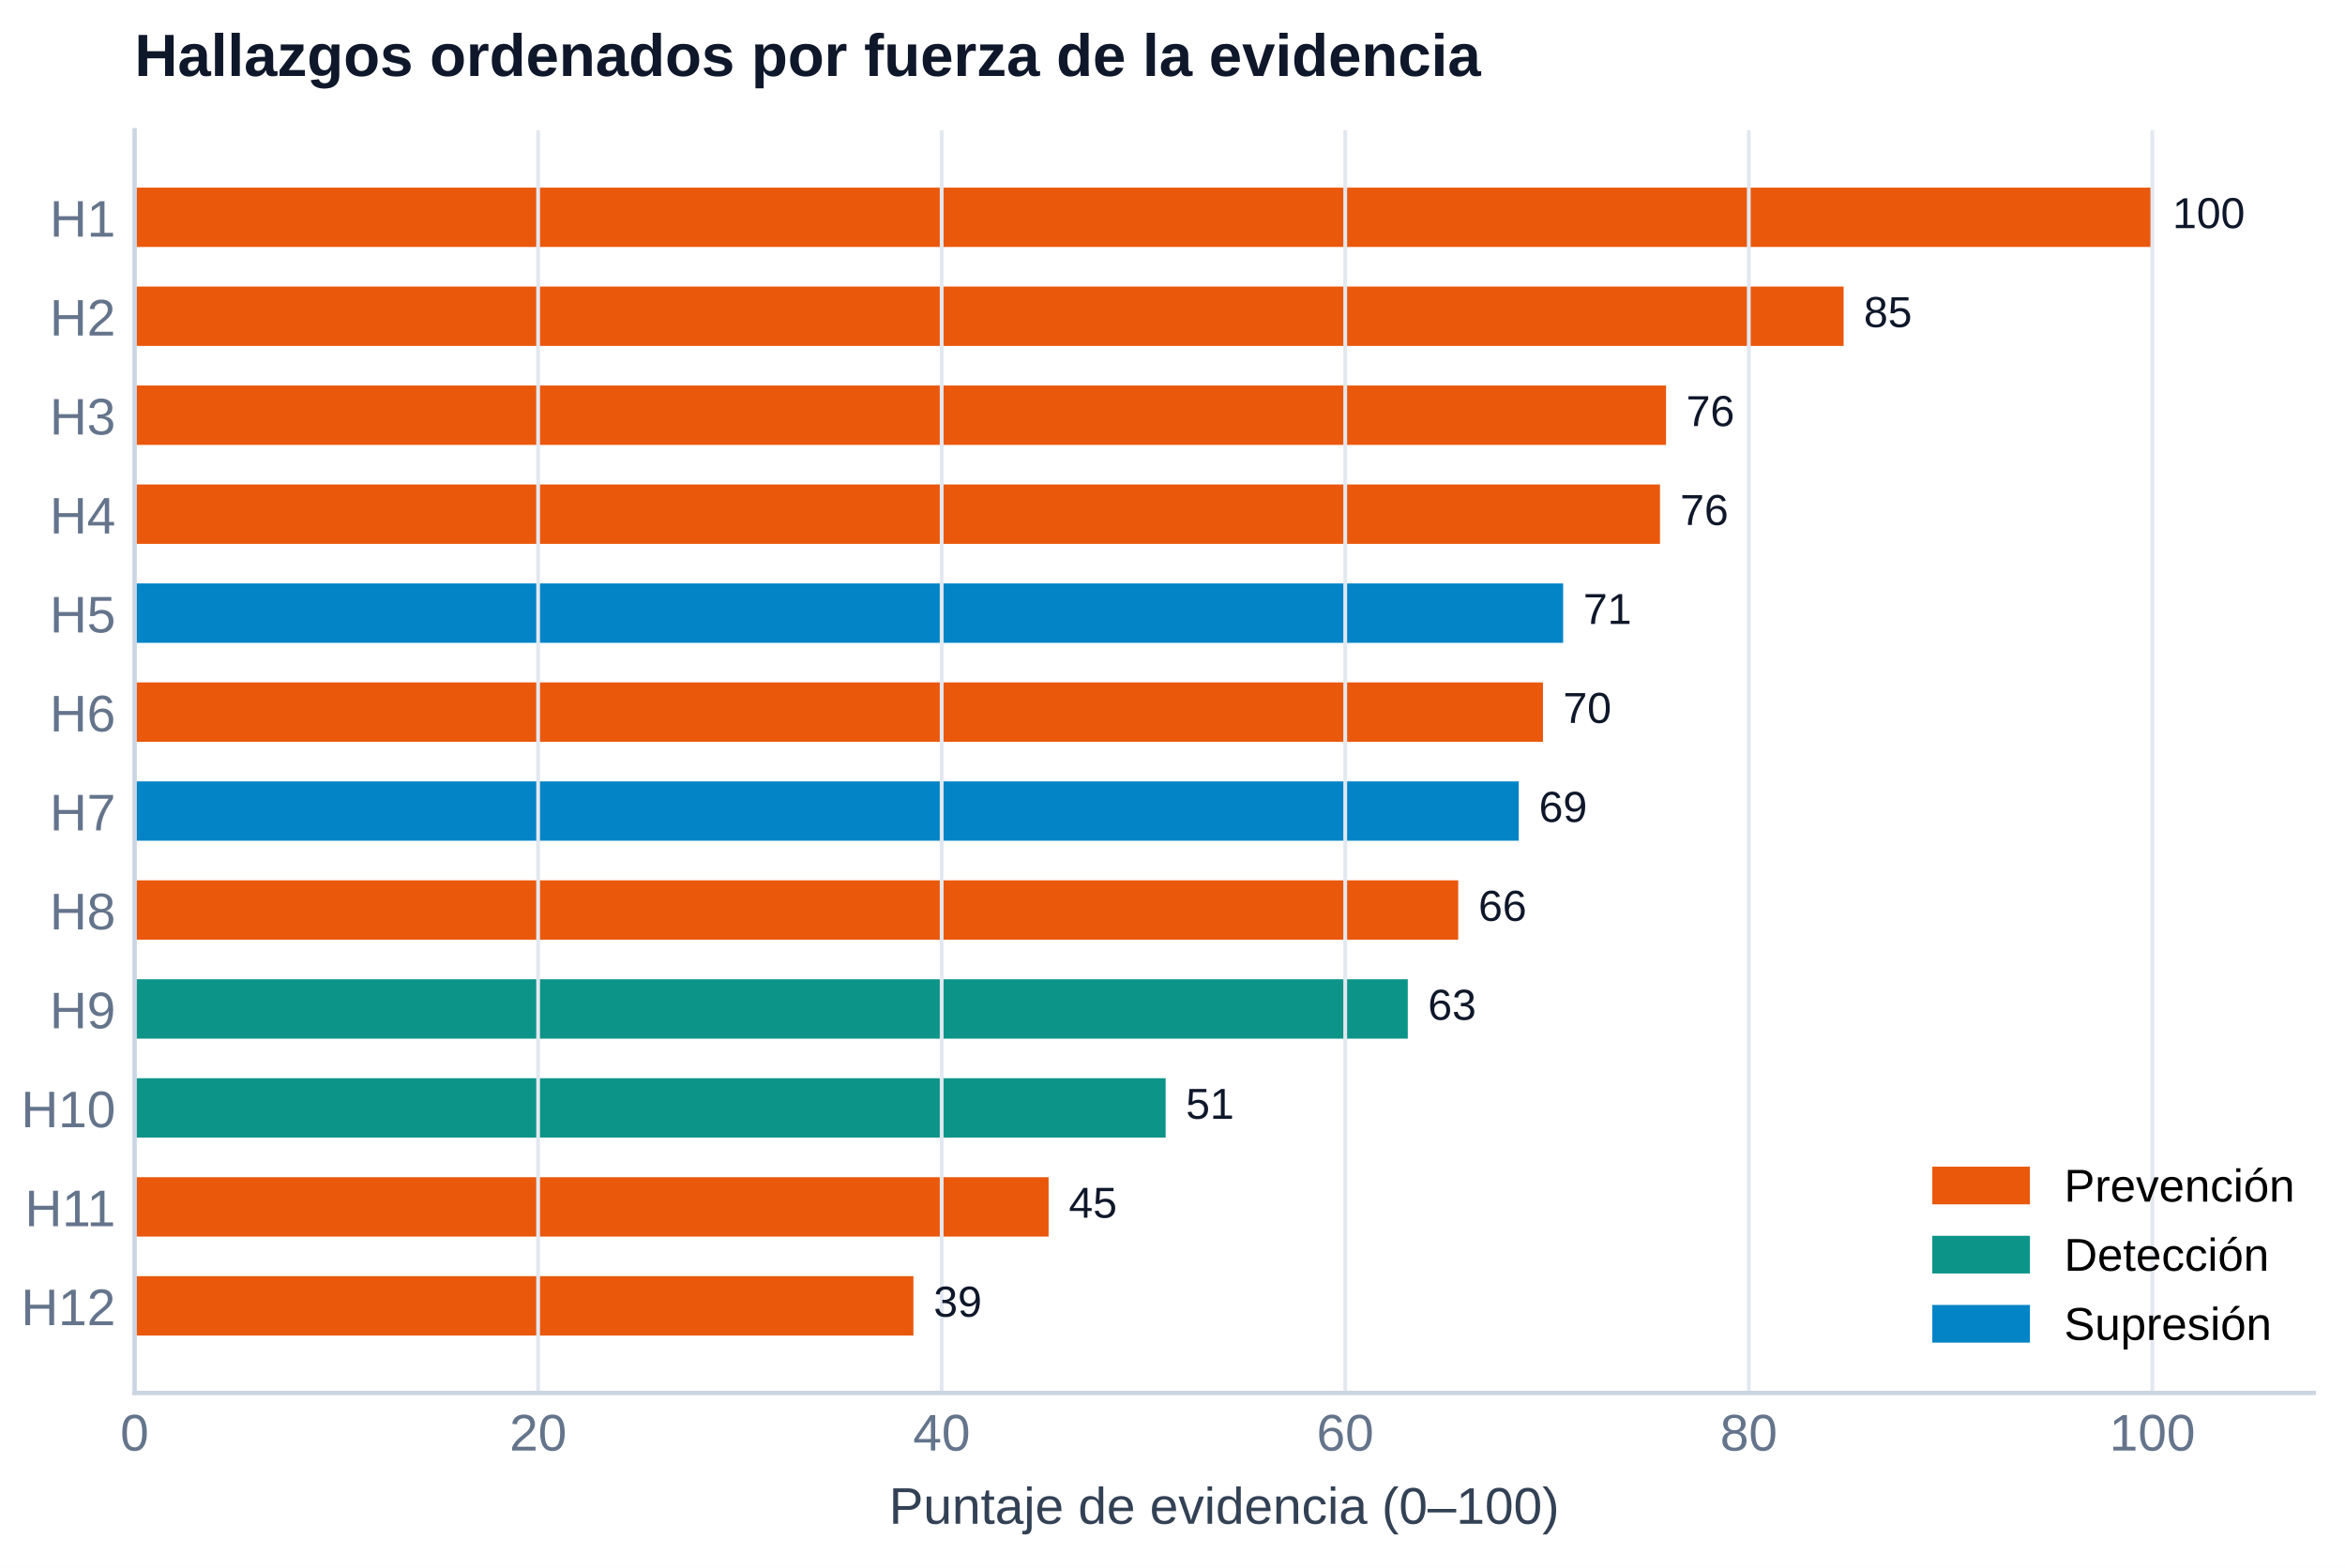
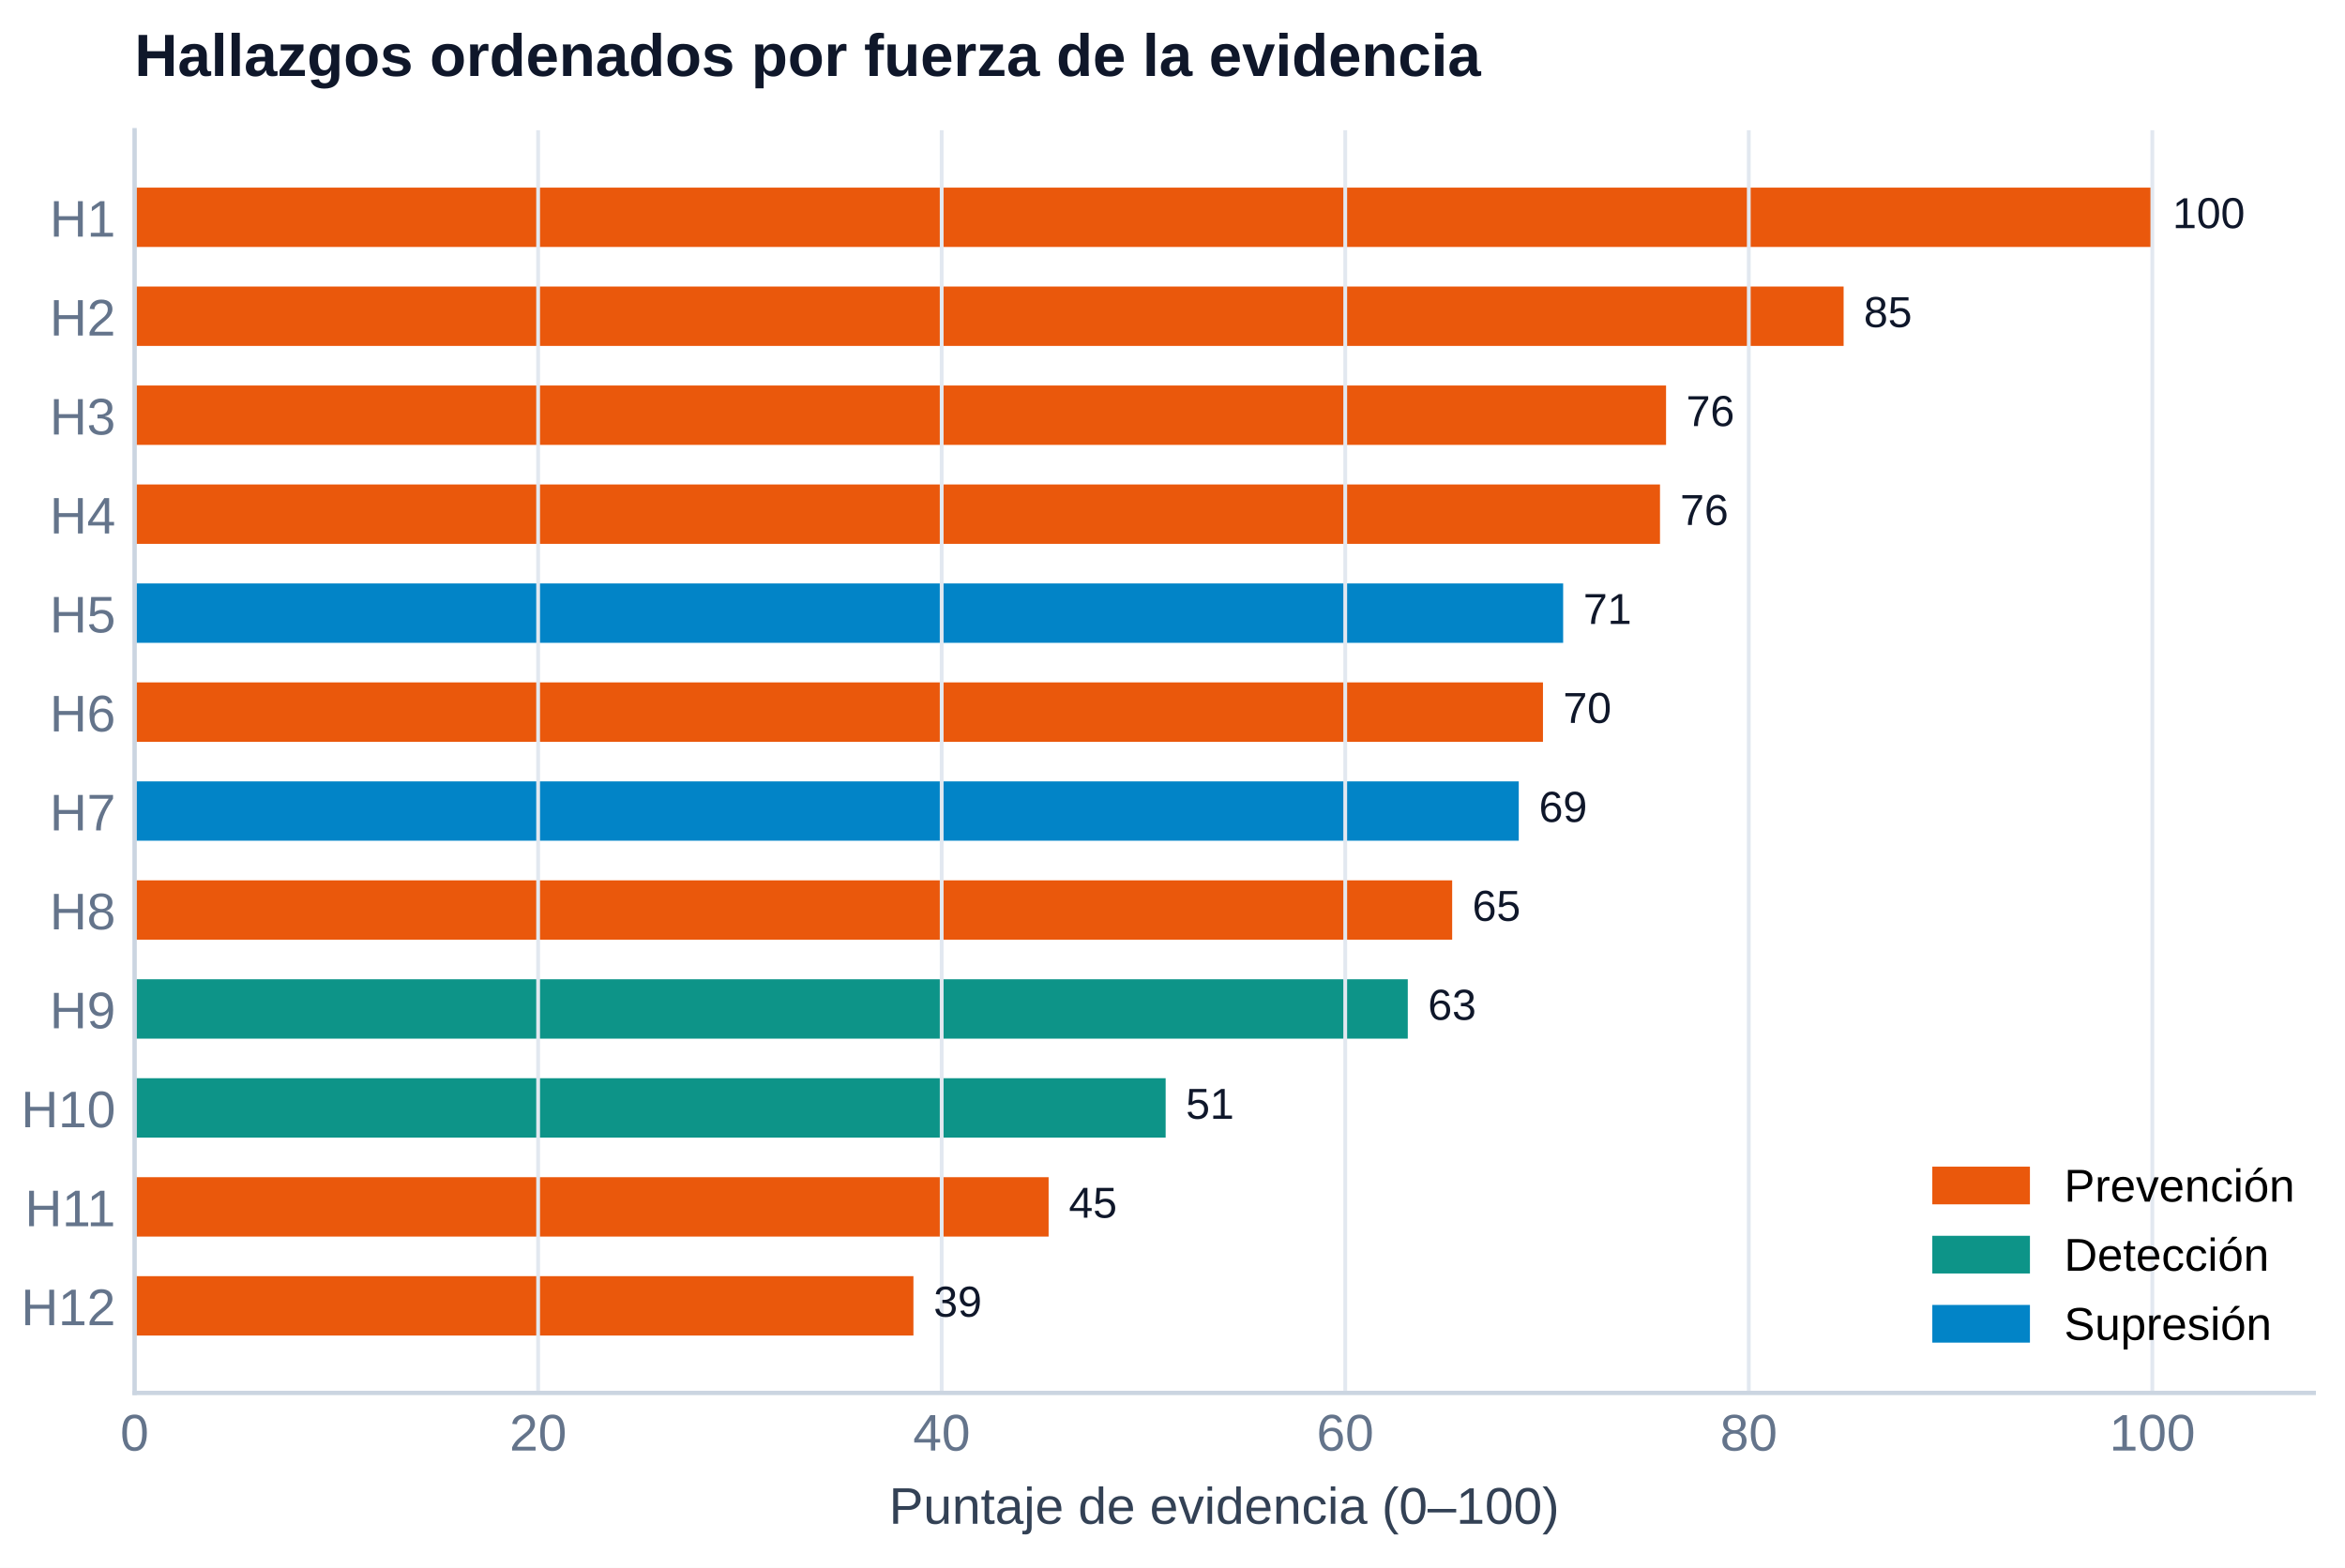
<svg xmlns="http://www.w3.org/2000/svg" width="432.33pt" height="289.118pt" viewBox="0 0 432.33 289.118" version="1.1">
  <defs>
    <style type="text/css">*{stroke-linejoin: round; stroke-linecap: butt}</style>
  </defs>
  <g id="figure_1">
    <g id="patch_1">
      <path d="M 0 289.118  L 432.33 289.118  L 432.33 0  L 0 0  z " style="fill: #ffffff" />
    </g>
    <g id="axes_1">
      <g id="patch_2">
        <path d="M 24.81 256.858  L 426.57 256.858  L 426.57 24.01  L 24.81 24.01  z " style="fill: #ffffff" />
      </g>
      <g id="patch_3">
-         <path d="M 24.81 246.274  L 168.402 246.274  L 168.402 235.325  L 24.81 235.325  z " clip-path="url(#pae165b2c00)" style="fill: #ea580c" />
+         <path d="M 24.81 246.274  L 168.402 246.274  L 168.402 235.325  L 24.81 235.325  z " clip-path="url(#p5308da06c2)" style="fill: #ea580c" />
      </g>
      <g id="patch_4">
-         <path d="M 24.81 228.026  L 193.326 228.026  L 193.326 217.077  L 24.81 217.077  z " clip-path="url(#pae165b2c00)" style="fill: #ea580c" />
+         <path d="M 24.81 228.026  L 193.326 228.026  L 193.326 217.077  L 24.81 217.077  z " clip-path="url(#p5308da06c2)" style="fill: #ea580c" />
      </g>
      <g id="patch_5">
-         <path d="M 24.81 209.777  L 214.902 209.777  L 214.902 198.828  L 24.81 198.828  z " clip-path="url(#pae165b2c00)" style="fill: #0d9488" />
+         <path d="M 24.81 209.777  L 214.902 209.777  L 214.902 198.828  L 24.81 198.828  z " clip-path="url(#p5308da06c2)" style="fill: #0d9488" />
      </g>
      <g id="patch_6">
-         <path d="M 24.81 191.529  L 259.542 191.529  L 259.542 180.58  L 24.81 180.58  z " clip-path="url(#pae165b2c00)" style="fill: #0d9488" />
+         <path d="M 24.81 191.529  L 259.542 191.529  L 259.542 180.58  L 24.81 180.58  z " clip-path="url(#p5308da06c2)" style="fill: #0d9488" />
      </g>
      <g id="patch_7">
-         <path d="M 24.81 173.281  L 268.842 173.281  L 268.842 162.332  L 24.81 162.332  z " clip-path="url(#pae165b2c00)" style="fill: #ea580c" />
+         <path d="M 24.81 173.281  L 267.726 173.281  L 267.726 162.332  L 24.81 162.332  z " clip-path="url(#p5308da06c2)" style="fill: #ea580c" />
      </g>
      <g id="patch_8">
-         <path d="M 24.81 155.033  L 280.002 155.033  L 280.002 144.084  L 24.81 144.084  z " clip-path="url(#pae165b2c00)" style="fill: #0284c7" />
+         <path d="M 24.81 155.033  L 280.002 155.033  L 280.002 144.084  L 24.81 144.084  z " clip-path="url(#p5308da06c2)" style="fill: #0284c7" />
      </g>
      <g id="patch_9">
-         <path d="M 24.81 136.784  L 284.466 136.784  L 284.466 125.835  L 24.81 125.835  z " clip-path="url(#pae165b2c00)" style="fill: #ea580c" />
+         <path d="M 24.81 136.784  L 284.466 136.784  L 284.466 125.835  L 24.81 125.835  z " clip-path="url(#p5308da06c2)" style="fill: #ea580c" />
      </g>
      <g id="patch_10">
-         <path d="M 24.81 118.536  L 288.186 118.536  L 288.186 107.587  L 24.81 107.587  z " clip-path="url(#pae165b2c00)" style="fill: #0284c7" />
+         <path d="M 24.81 118.536  L 288.186 118.536  L 288.186 107.587  L 24.81 107.587  z " clip-path="url(#p5308da06c2)" style="fill: #0284c7" />
      </g>
      <g id="patch_11">
-         <path d="M 24.81 100.288  L 306.042 100.288  L 306.042 89.339  L 24.81 89.339  z " clip-path="url(#pae165b2c00)" style="fill: #ea580c" />
+         <path d="M 24.81 100.288  L 306.042 100.288  L 306.042 89.339  L 24.81 89.339  z " clip-path="url(#p5308da06c2)" style="fill: #ea580c" />
      </g>
      <g id="patch_12">
-         <path d="M 24.81 82.04  L 307.158 82.04  L 307.158 71.091  L 24.81 71.091  z " clip-path="url(#pae165b2c00)" style="fill: #ea580c" />
+         <path d="M 24.81 82.04  L 307.158 82.04  L 307.158 71.091  L 24.81 71.091  z " clip-path="url(#p5308da06c2)" style="fill: #ea580c" />
      </g>
      <g id="patch_13">
-         <path d="M 24.81 63.791  L 339.894 63.791  L 339.894 52.842  L 24.81 52.842  z " clip-path="url(#pae165b2c00)" style="fill: #ea580c" />
+         <path d="M 24.81 63.791  L 339.894 63.791  L 339.894 52.842  L 24.81 52.842  z " clip-path="url(#p5308da06c2)" style="fill: #ea580c" />
      </g>
      <g id="patch_14">
-         <path d="M 24.81 45.543  L 396.81 45.543  L 396.81 34.594  L 24.81 34.594  z " clip-path="url(#pae165b2c00)" style="fill: #ea580c" />
+         <path d="M 24.81 45.543  L 396.81 45.543  L 396.81 34.594  L 24.81 34.594  z " clip-path="url(#p5308da06c2)" style="fill: #ea580c" />
      </g>
      <g id="matplotlib.axis_1">
        <g id="xtick_1">
          <g id="line2d_1">
-             <path d="M 24.81 256.858  L 24.81 24.01  " clip-path="url(#pae165b2c00)" style="fill: none; stroke: #e2e8f0; stroke-width: 0.7; stroke-linecap: square" />
+             <path d="M 24.81 256.858  L 24.81 24.01  " clip-path="url(#p5308da06c2)" style="fill: none; stroke: #e2e8f0; stroke-width: 0.7; stroke-linecap: square" />
          </g>
          <g id="line2d_2" />
          <g id="text_1">
            <text style="font-size: 9.5px; font-family: 'Segoe UI', 'Calibri', 'Carlito', 'Arial', 'Liberation Sans', 'DejaVu Sans'; text-anchor: middle; fill: #64748b" x="24.81" y="267.483" transform="rotate(-0 24.81031 267.483)">0</text>
          </g>
        </g>
        <g id="xtick_2">
          <g id="line2d_3">
-             <path d="M 99.21 256.858  L 99.21 24.01  " clip-path="url(#pae165b2c00)" style="fill: none; stroke: #e2e8f0; stroke-width: 0.7; stroke-linecap: square" />
+             <path d="M 99.21 256.858  L 99.21 24.01  " clip-path="url(#p5308da06c2)" style="fill: none; stroke: #e2e8f0; stroke-width: 0.7; stroke-linecap: square" />
          </g>
          <g id="line2d_4" />
          <g id="text_2">
            <text style="font-size: 9.5px; font-family: 'Segoe UI', 'Calibri', 'Carlito', 'Arial', 'Liberation Sans', 'DejaVu Sans'; text-anchor: middle; fill: #64748b" x="99.21" y="267.483" transform="rotate(-0 99.21031 267.483)">20</text>
          </g>
        </g>
        <g id="xtick_3">
          <g id="line2d_5">
-             <path d="M 173.61 256.858  L 173.61 24.01  " clip-path="url(#pae165b2c00)" style="fill: none; stroke: #e2e8f0; stroke-width: 0.7; stroke-linecap: square" />
+             <path d="M 173.61 256.858  L 173.61 24.01  " clip-path="url(#p5308da06c2)" style="fill: none; stroke: #e2e8f0; stroke-width: 0.7; stroke-linecap: square" />
          </g>
          <g id="line2d_6" />
          <g id="text_3">
            <text style="font-size: 9.5px; font-family: 'Segoe UI', 'Calibri', 'Carlito', 'Arial', 'Liberation Sans', 'DejaVu Sans'; text-anchor: middle; fill: #64748b" x="173.61" y="267.483" transform="rotate(-0 173.6103 267.483)">40</text>
          </g>
        </g>
        <g id="xtick_4">
          <g id="line2d_7">
-             <path d="M 248.01 256.858  L 248.01 24.01  " clip-path="url(#pae165b2c00)" style="fill: none; stroke: #e2e8f0; stroke-width: 0.7; stroke-linecap: square" />
+             <path d="M 248.01 256.858  L 248.01 24.01  " clip-path="url(#p5308da06c2)" style="fill: none; stroke: #e2e8f0; stroke-width: 0.7; stroke-linecap: square" />
          </g>
          <g id="line2d_8" />
          <g id="text_4">
            <text style="font-size: 9.5px; font-family: 'Segoe UI', 'Calibri', 'Carlito', 'Arial', 'Liberation Sans', 'DejaVu Sans'; text-anchor: middle; fill: #64748b" x="248.01" y="267.483" transform="rotate(-0 248.0103 267.483)">60</text>
          </g>
        </g>
        <g id="xtick_5">
          <g id="line2d_9">
-             <path d="M 322.41 256.858  L 322.41 24.01  " clip-path="url(#pae165b2c00)" style="fill: none; stroke: #e2e8f0; stroke-width: 0.7; stroke-linecap: square" />
+             <path d="M 322.41 256.858  L 322.41 24.01  " clip-path="url(#p5308da06c2)" style="fill: none; stroke: #e2e8f0; stroke-width: 0.7; stroke-linecap: square" />
          </g>
          <g id="line2d_10" />
          <g id="text_5">
            <text style="font-size: 9.5px; font-family: 'Segoe UI', 'Calibri', 'Carlito', 'Arial', 'Liberation Sans', 'DejaVu Sans'; text-anchor: middle; fill: #64748b" x="322.41" y="267.483" transform="rotate(-0 322.4103 267.483)">80</text>
          </g>
        </g>
        <g id="xtick_6">
          <g id="line2d_11">
-             <path d="M 396.81 256.858  L 396.81 24.01  " clip-path="url(#pae165b2c00)" style="fill: none; stroke: #e2e8f0; stroke-width: 0.7; stroke-linecap: square" />
+             <path d="M 396.81 256.858  L 396.81 24.01  " clip-path="url(#p5308da06c2)" style="fill: none; stroke: #e2e8f0; stroke-width: 0.7; stroke-linecap: square" />
          </g>
          <g id="line2d_12" />
          <g id="text_6">
            <text style="font-size: 9.5px; font-family: 'Segoe UI', 'Calibri', 'Carlito', 'Arial', 'Liberation Sans', 'DejaVu Sans'; text-anchor: middle; fill: #64748b" x="396.81" y="267.483" transform="rotate(-0 396.8103 267.483)">100</text>
          </g>
        </g>
        <g id="text_7">
          <text style="font-size: 9.5px; font-family: 'Segoe UI', 'Calibri', 'Carlito', 'Arial', 'Liberation Sans', 'DejaVu Sans'; text-anchor: middle; fill: #334155" x="225.69" y="280.983" transform="rotate(-0 225.6903 280.983)">Puntaje de evidencia (0–100)</text>
        </g>
      </g>
      <g id="matplotlib.axis_2">
        <g id="ytick_1">
          <g id="line2d_13" />
          <g id="text_8">
            <text style="font-size: 9.5px; font-family: 'Segoe UI', 'Calibri', 'Carlito', 'Arial', 'Liberation Sans', 'DejaVu Sans'; text-anchor: end; fill: #64748b" x="21.31" y="244.362" transform="rotate(-0 21.31031 244.362)">H12</text>
          </g>
        </g>
        <g id="ytick_2">
          <g id="line2d_14" />
          <g id="text_9">
            <text style="font-size: 9.5px; font-family: 'Segoe UI', 'Calibri', 'Carlito', 'Arial', 'Liberation Sans', 'DejaVu Sans'; text-anchor: end; fill: #64748b" x="21.31" y="226.114" transform="rotate(-0 21.31031 226.1137)">H11</text>
          </g>
        </g>
        <g id="ytick_3">
          <g id="line2d_15" />
          <g id="text_10">
            <text style="font-size: 9.5px; font-family: 'Segoe UI', 'Calibri', 'Carlito', 'Arial', 'Liberation Sans', 'DejaVu Sans'; text-anchor: end; fill: #64748b" x="21.31" y="207.865" transform="rotate(-0 21.31031 207.8655)">H10</text>
          </g>
        </g>
        <g id="ytick_4">
          <g id="line2d_16" />
          <g id="text_11">
            <text style="font-size: 9.5px; font-family: 'Segoe UI', 'Calibri', 'Carlito', 'Arial', 'Liberation Sans', 'DejaVu Sans'; text-anchor: end; fill: #64748b" x="21.31" y="189.617" transform="rotate(-0 21.31031 189.6172)">H9</text>
          </g>
        </g>
        <g id="ytick_5">
          <g id="line2d_17" />
          <g id="text_12">
            <text style="font-size: 9.5px; font-family: 'Segoe UI', 'Calibri', 'Carlito', 'Arial', 'Liberation Sans', 'DejaVu Sans'; text-anchor: end; fill: #64748b" x="21.31" y="171.369" transform="rotate(-0 21.31031 171.3689)">H8</text>
          </g>
        </g>
        <g id="ytick_6">
          <g id="line2d_18" />
          <g id="text_13">
            <text style="font-size: 9.5px; font-family: 'Segoe UI', 'Calibri', 'Carlito', 'Arial', 'Liberation Sans', 'DejaVu Sans'; text-anchor: end; fill: #64748b" x="21.31" y="153.121" transform="rotate(-0 21.31031 153.1206)">H7</text>
          </g>
        </g>
        <g id="ytick_7">
          <g id="line2d_19" />
          <g id="text_14">
            <text style="font-size: 9.5px; font-family: 'Segoe UI', 'Calibri', 'Carlito', 'Arial', 'Liberation Sans', 'DejaVu Sans'; text-anchor: end; fill: #64748b" x="21.31" y="134.872" transform="rotate(-0 21.31031 134.8724)">H6</text>
          </g>
        </g>
        <g id="ytick_8">
          <g id="line2d_20" />
          <g id="text_15">
            <text style="font-size: 9.5px; font-family: 'Segoe UI', 'Calibri', 'Carlito', 'Arial', 'Liberation Sans', 'DejaVu Sans'; text-anchor: end; fill: #64748b" x="21.31" y="116.624" transform="rotate(-0 21.31031 116.6241)">H5</text>
          </g>
        </g>
        <g id="ytick_9">
          <g id="line2d_21" />
          <g id="text_16">
            <text style="font-size: 9.5px; font-family: 'Segoe UI', 'Calibri', 'Carlito', 'Arial', 'Liberation Sans', 'DejaVu Sans'; text-anchor: end; fill: #64748b" x="21.31" y="98.376" transform="rotate(-0 21.31031 98.37581)">H4</text>
          </g>
        </g>
        <g id="ytick_10">
          <g id="line2d_22" />
          <g id="text_17">
            <text style="font-size: 9.5px; font-family: 'Segoe UI', 'Calibri', 'Carlito', 'Arial', 'Liberation Sans', 'DejaVu Sans'; text-anchor: end; fill: #64748b" x="21.31" y="80.128" transform="rotate(-0 21.31031 80.12753)">H3</text>
          </g>
        </g>
        <g id="ytick_11">
          <g id="line2d_23" />
          <g id="text_18">
            <text style="font-size: 9.5px; font-family: 'Segoe UI', 'Calibri', 'Carlito', 'Arial', 'Liberation Sans', 'DejaVu Sans'; text-anchor: end; fill: #64748b" x="21.31" y="61.879" transform="rotate(-0 21.31031 61.87926)">H2</text>
          </g>
        </g>
        <g id="ytick_12">
          <g id="line2d_24" />
          <g id="text_19">
            <text style="font-size: 9.5px; font-family: 'Segoe UI', 'Calibri', 'Carlito', 'Arial', 'Liberation Sans', 'DejaVu Sans'; text-anchor: end; fill: #64748b" x="21.31" y="43.631" transform="rotate(-0 21.31031 43.63098)">H1</text>
          </g>
        </g>
      </g>
      <g id="patch_15">
        <path d="M 24.81 256.858  L 24.81 24.01  " style="fill: none; stroke: #cbd5e1; stroke-width: 0.8; stroke-linejoin: miter; stroke-linecap: square" />
      </g>
      <g id="patch_16">
        <path d="M 24.81 256.858  L 426.57 256.858  " style="fill: none; stroke: #cbd5e1; stroke-width: 0.8; stroke-linejoin: miter; stroke-linecap: square" />
      </g>
      <g id="text_20">
        <text style="font-size: 8px; font-family: 'Segoe UI', 'Calibri', 'Carlito', 'Arial', 'Liberation Sans', 'DejaVu Sans'; text-anchor: start; fill: #0f172a" x="172.122" y="242.8" transform="rotate(-0 172.1223 242.7995)">39</text>
      </g>
      <g id="text_21">
        <text style="font-size: 8px; font-family: 'Segoe UI', 'Calibri', 'Carlito', 'Arial', 'Liberation Sans', 'DejaVu Sans'; text-anchor: start; fill: #0f172a" x="197.046" y="224.551" transform="rotate(-0 197.0463 224.5512)">45</text>
      </g>
      <g id="text_22">
        <text style="font-size: 8px; font-family: 'Segoe UI', 'Calibri', 'Carlito', 'Arial', 'Liberation Sans', 'DejaVu Sans'; text-anchor: start; fill: #0f172a" x="218.622" y="206.303" transform="rotate(-0 218.6223 206.303)">51</text>
      </g>
      <g id="text_23">
        <text style="font-size: 8px; font-family: 'Segoe UI', 'Calibri', 'Carlito', 'Arial', 'Liberation Sans', 'DejaVu Sans'; text-anchor: start; fill: #0f172a" x="263.262" y="188.055" transform="rotate(-0 263.2623 188.0547)">63</text>
      </g>
      <g id="text_24">
-         <text style="font-size: 8px; font-family: 'Segoe UI', 'Calibri', 'Carlito', 'Arial', 'Liberation Sans', 'DejaVu Sans'; text-anchor: start; fill: #0f172a" x="272.562" y="169.806" transform="rotate(-0 272.5623 169.8064)">66</text>
+         <text style="font-size: 8px; font-family: 'Segoe UI', 'Calibri', 'Carlito', 'Arial', 'Liberation Sans', 'DejaVu Sans'; text-anchor: start; fill: #0f172a" x="271.446" y="169.806" transform="rotate(-0 271.4463 169.8064)">65</text>
      </g>
      <g id="text_25">
        <text style="font-size: 8px; font-family: 'Segoe UI', 'Calibri', 'Carlito', 'Arial', 'Liberation Sans', 'DejaVu Sans'; text-anchor: start; fill: #0f172a" x="283.722" y="151.558" transform="rotate(-0 283.7223 151.5581)">69</text>
      </g>
      <g id="text_26">
        <text style="font-size: 8px; font-family: 'Segoe UI', 'Calibri', 'Carlito', 'Arial', 'Liberation Sans', 'DejaVu Sans'; text-anchor: start; fill: #0f172a" x="288.186" y="133.31" transform="rotate(-0 288.1863 133.3099)">70</text>
      </g>
      <g id="text_27">
        <text style="font-size: 8px; font-family: 'Segoe UI', 'Calibri', 'Carlito', 'Arial', 'Liberation Sans', 'DejaVu Sans'; text-anchor: start; fill: #0f172a" x="291.906" y="115.062" transform="rotate(-0 291.9063 115.0616)">71</text>
      </g>
      <g id="text_28">
        <text style="font-size: 8px; font-family: 'Segoe UI', 'Calibri', 'Carlito', 'Arial', 'Liberation Sans', 'DejaVu Sans'; text-anchor: start; fill: #0f172a" x="309.762" y="96.813" transform="rotate(-0 309.7623 96.81331)">76</text>
      </g>
      <g id="text_29">
        <text style="font-size: 8px; font-family: 'Segoe UI', 'Calibri', 'Carlito', 'Arial', 'Liberation Sans', 'DejaVu Sans'; text-anchor: start; fill: #0f172a" x="310.878" y="78.565" transform="rotate(-0 310.8783 78.56503)">76</text>
      </g>
      <g id="text_30">
        <text style="font-size: 8px; font-family: 'Segoe UI', 'Calibri', 'Carlito', 'Arial', 'Liberation Sans', 'DejaVu Sans'; text-anchor: start; fill: #0f172a" x="343.614" y="60.317" transform="rotate(-0 343.6143 60.31676)">85</text>
      </g>
      <g id="text_31">
        <text style="font-size: 8px; font-family: 'Segoe UI', 'Calibri', 'Carlito', 'Arial', 'Liberation Sans', 'DejaVu Sans'; text-anchor: start; fill: #0f172a" x="400.53" y="42.068" transform="rotate(-0 400.5303 42.06848)">100</text>
      </g>
      <g id="text_32">
        <text style="font-weight: 600; font-size: 11px; font-family: 'Segoe UI', 'Calibri', 'Carlito', 'Arial', 'Liberation Sans', 'DejaVu Sans'; text-anchor: start; fill: #0f172a" x="24.81" y="14.01" transform="rotate(-0 24.81031 14.01)">Hallazgos ordenados por fuerza de la evidencia</text>
      </g>
      <g id="legend_1">
        <g id="patch_17">
          <path d="M 356.744 221.583  L 373.744 221.583  L 373.744 215.633  L 356.744 215.633  z " style="fill: #ea580c; stroke: #ea580c; stroke-linejoin: miter" />
        </g>
        <g id="text_33">
          <text style="font-size: 8.5px; font-family: 'Segoe UI', 'Calibri', 'Carlito', 'Arial', 'Liberation Sans', 'DejaVu Sans'; text-anchor: start" x="380.544" y="221.583" transform="rotate(-0 380.5441 221.583)">Prevención</text>
        </g>
        <g id="patch_18">
          <path d="M 356.744 234.333  L 373.744 234.333  L 373.744 228.383  L 356.744 228.383  z " style="fill: #0d9488; stroke: #0d9488; stroke-linejoin: miter" />
        </g>
        <g id="text_34">
          <text style="font-size: 8.5px; font-family: 'Segoe UI', 'Calibri', 'Carlito', 'Arial', 'Liberation Sans', 'DejaVu Sans'; text-anchor: start" x="380.544" y="234.333" transform="rotate(-0 380.5441 234.333)">Detección</text>
        </g>
        <g id="patch_19">
          <path d="M 356.744 247.083  L 373.744 247.083  L 373.744 241.133  L 356.744 241.133  z " style="fill: #0284c7; stroke: #0284c7; stroke-linejoin: miter" />
        </g>
        <g id="text_35">
          <text style="font-size: 8.5px; font-family: 'Segoe UI', 'Calibri', 'Carlito', 'Arial', 'Liberation Sans', 'DejaVu Sans'; text-anchor: start" x="380.544" y="247.083" transform="rotate(-0 380.5441 247.083)">Supresión</text>
        </g>
      </g>
    </g>
  </g>
  <defs>
-     <clipPath id="pae165b2c00">
+     <clipPath id="p5308da06c2">
      <rect x="24.81" y="24.01" width="401.76" height="232.848" />
    </clipPath>
  </defs>
</svg>
